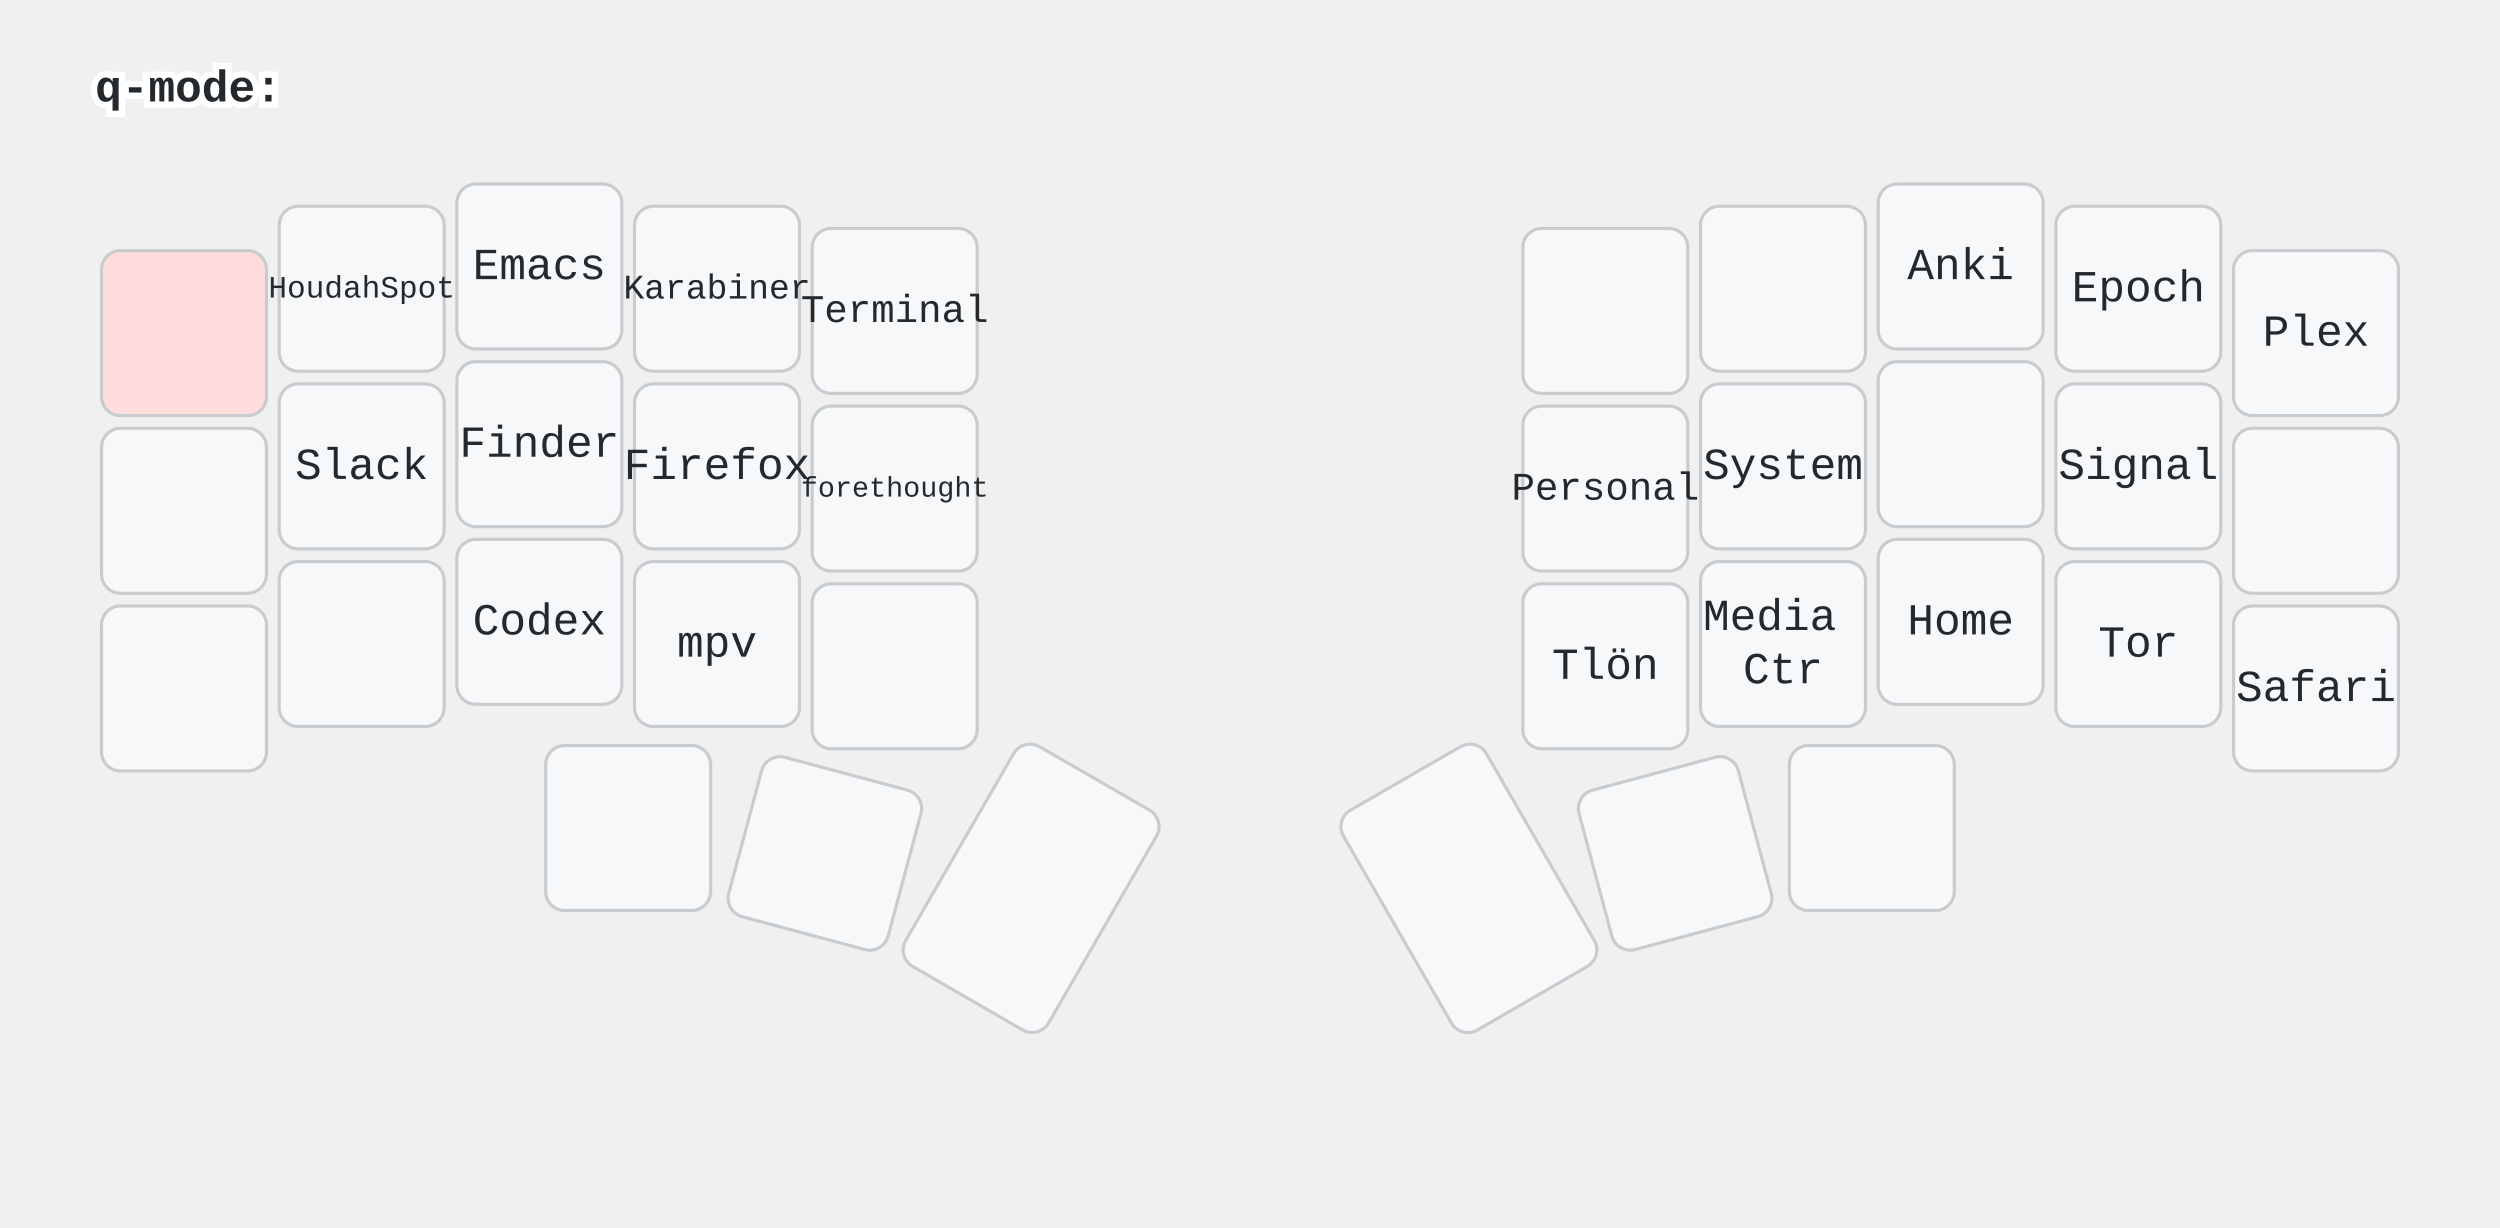
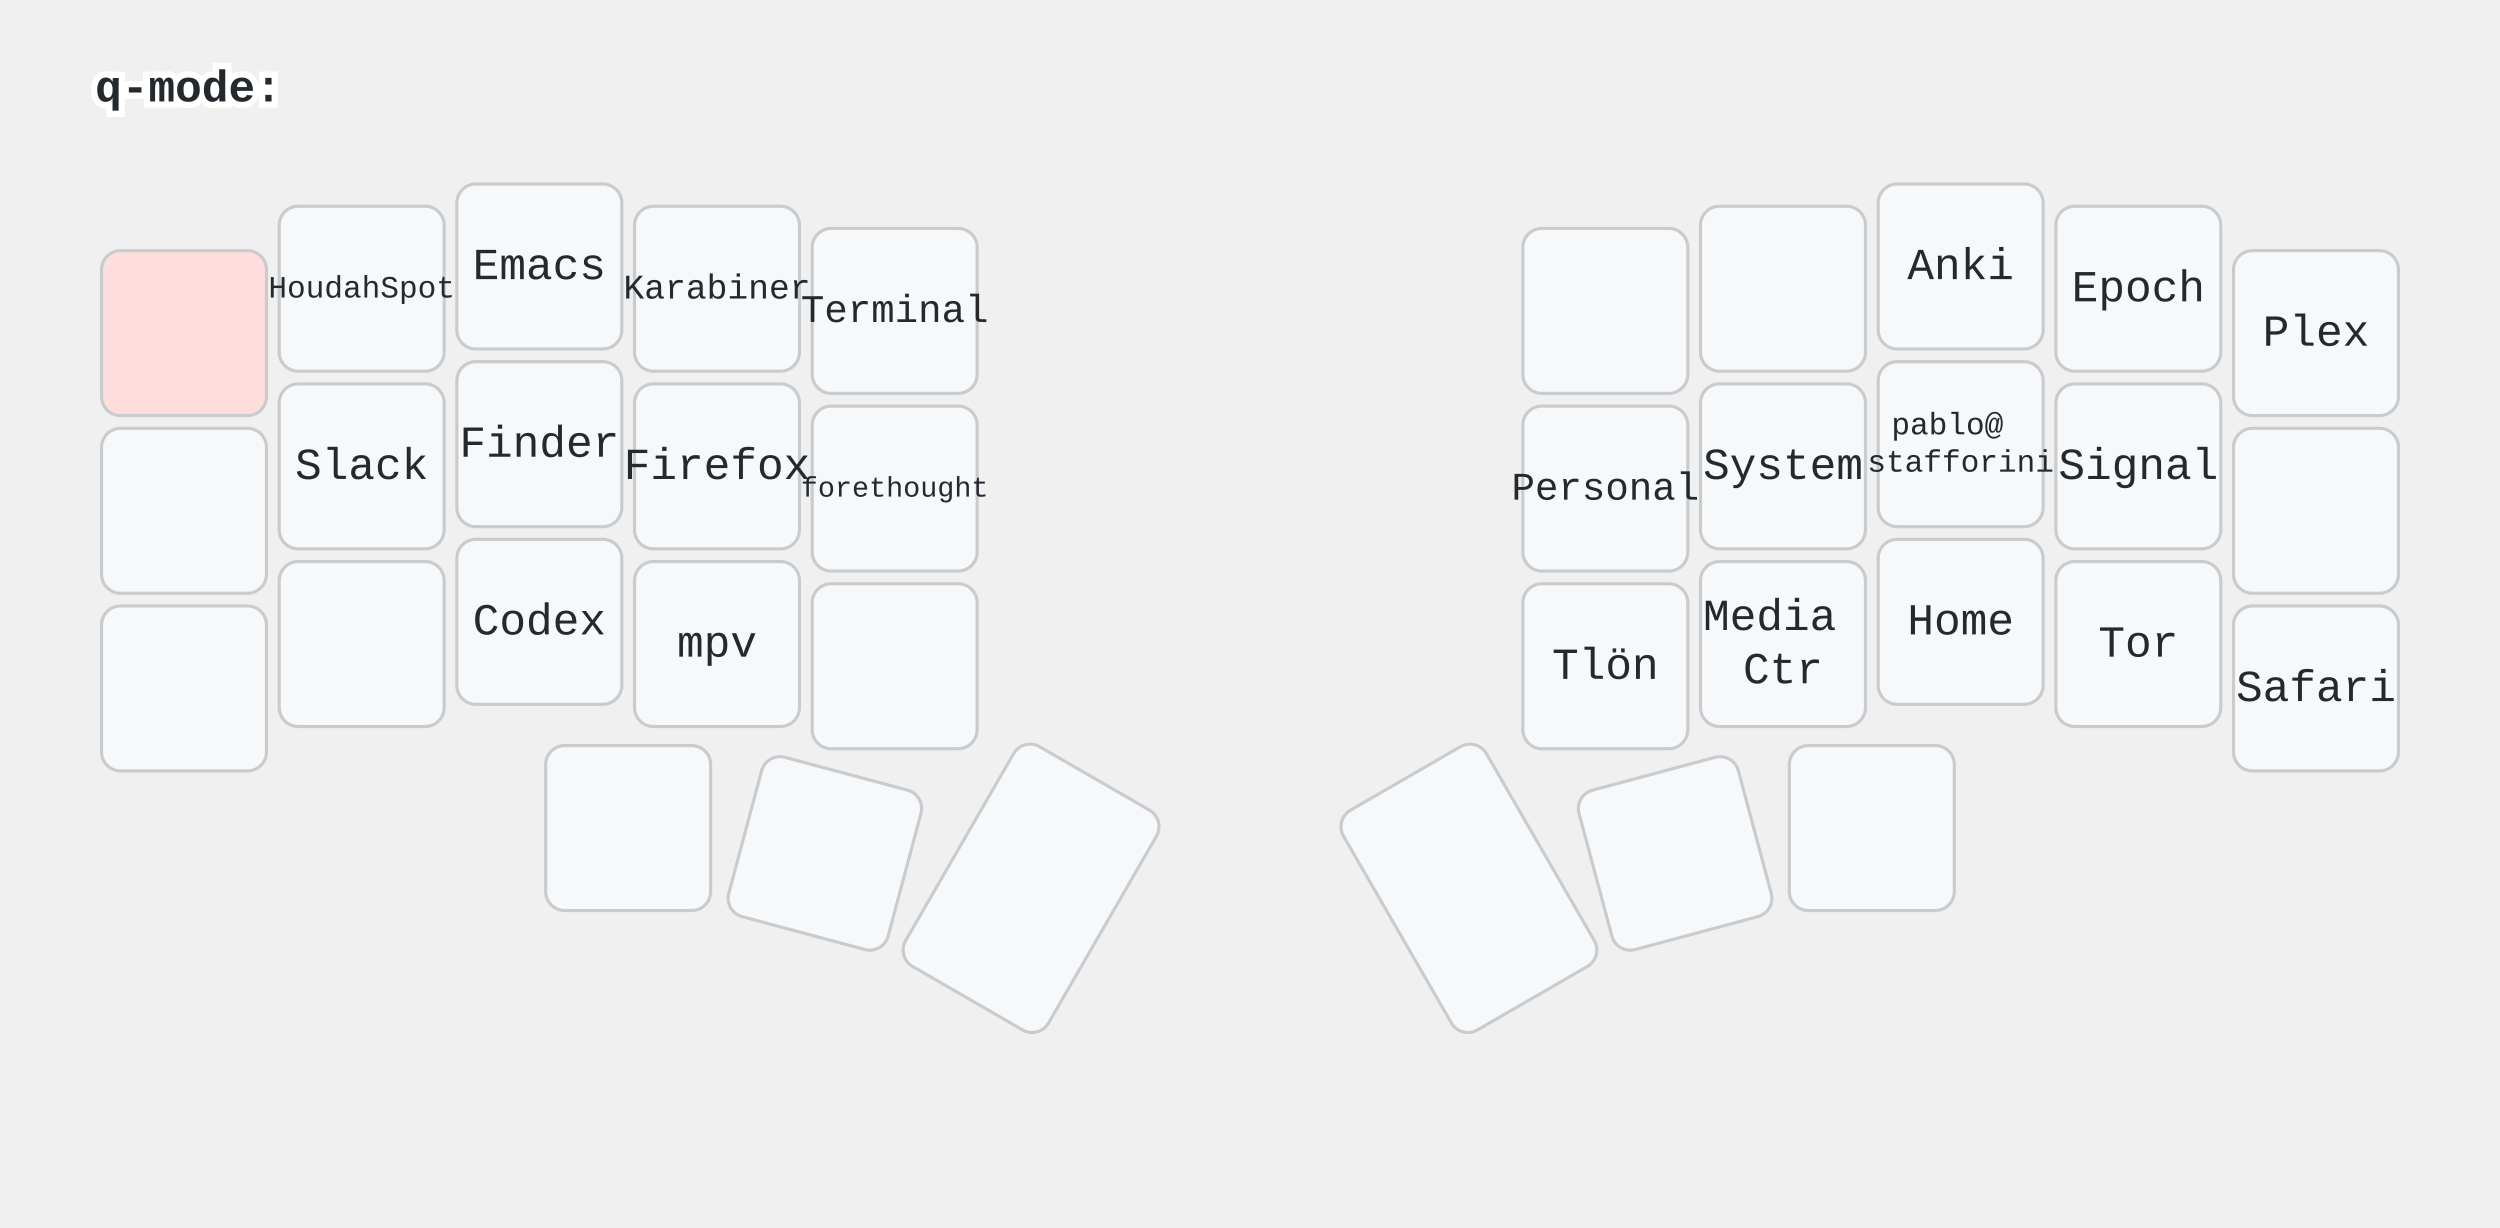
<svg xmlns="http://www.w3.org/2000/svg" width="788" height="387" viewBox="0 0 788 387" class="keymap">
  <style>/* inherit to force styles through use tags */
svg path {
    fill: inherit;
}

/* font and background color specifications */
svg.keymap {
    font-family: SFMono-Regular,Consolas,Liberation Mono,Menlo,monospace;
    font-size: 14px;
    font-kerning: normal;
    text-rendering: optimizeLegibility;
    fill: #24292e;
}

/* default key styling */
rect.key {
    fill: #f6f8fa;
}

rect.key, rect.combo {
    stroke: #c9cccf;
    stroke-width: 1;
}

/* default key side styling, only used is draw_key_sides is set */
rect.side {
    filter: brightness(90%);
}

/* color accent for combo boxes */
rect.combo, rect.combo-separate {
    fill: #cdf;
}

/* color accent for held keys */
rect.held, rect.combo.held {
    fill: #fdd;
}

/* color accent for ghost (optional) keys */
rect.ghost, rect.combo.ghost {
    stroke-dasharray: 4, 4;
    stroke-width: 2;
}

text {
    text-anchor: middle;
    dominant-baseline: middle;
}

/* styling for layer labels */
text.label {
    font-weight: bold;
    text-anchor: start;
    stroke: white;
    stroke-width: 4;
    paint-order: stroke;
}

/* styling for optional footer */
text.footer {
    text-anchor: end;
    dominant-baseline: auto;
    stroke: white;
    stroke-width: 4;
    paint-order: stroke;
}

/* styling for combo tap, and key non-tap label text */
text.combo, text.hold, text.shifted, text.left, text.right {
    font-size: 11px;
}

text.hold {
    text-anchor: middle;
    dominant-baseline: auto;
}

text.shifted {
    text-anchor: middle;
    dominant-baseline: hanging;
}

text.left {
    text-anchor: start;
}

text.right {
    text-anchor: end;
}

text.layer-activator {
    text-decoration: underline;
}

/* styling for hold/shifted label text in combo box */
text.combo.hold, text.combo.shifted, text.combo.left, text.combo.right {
    font-size: 8px;
}

/* lighter symbol for transparent keys */
text.trans {
    fill: #7b7e81;
}

/* styling for combo dendrons */
path.combo {
    stroke-width: 1;
    stroke: gray;
    fill: none;
}

/* Start Tabler Icons Cleanup */
/* cannot use height/width with glyphs */
.icon-tabler &gt; path {
    fill: inherit;
    stroke: inherit;
    stroke-width: 2;
}
/* hide tabler's default box */
.icon-tabler &gt; path[stroke="none"][fill="none"] {
    visibility: hidden;
}
/* End Tabler Icons Cleanup */
</style>
  <g transform="translate(30, 0)" class="layer-q-mode">
    <text x="0" y="28" class="label" id="q-mode">q-mode:</text>
    <g transform="translate(0, 56)">
      <g transform="translate(28, 49)" class="key held keypos-0">
        <rect rx="6" ry="6" x="-26" y="-26" width="52" height="52" class="key held" />
      </g>
      <g transform="translate(84, 35)" class="key keypos-1">
        <rect rx="6" ry="6" x="-26" y="-26" width="52" height="52" class="key" />
        <text x="0" y="0" class="key tap">
          <tspan style="font-size: 70%">HoudahSpot</tspan>
        </text>
      </g>
      <g transform="translate(140, 28)" class="key keypos-2">
        <rect rx="6" ry="6" x="-26" y="-26" width="52" height="52" class="key" />
        <text x="0" y="0" class="key tap">Emacs</text>
      </g>
      <g transform="translate(196, 35)" class="key keypos-3">
        <rect rx="6" ry="6" x="-26" y="-26" width="52" height="52" class="key" />
        <text x="0" y="0" class="key tap">
          <tspan style="font-size: 78%">Karabiner</tspan>
        </text>
      </g>
      <g transform="translate(252, 42)" class="key keypos-4">
        <rect rx="6" ry="6" x="-26" y="-26" width="52" height="52" class="key" />
        <text x="0" y="0" class="key tap">
          <tspan style="font-size: 88%">Terminal</tspan>
        </text>
      </g>
      <g transform="translate(476, 42)" class="key keypos-5">
        <rect rx="6" ry="6" x="-26" y="-26" width="52" height="52" class="key" />
      </g>
      <g transform="translate(532, 35)" class="key keypos-6">
        <rect rx="6" ry="6" x="-26" y="-26" width="52" height="52" class="key" />
      </g>
      <g transform="translate(588, 28)" class="key keypos-7">
        <rect rx="6" ry="6" x="-26" y="-26" width="52" height="52" class="key" />
        <text x="0" y="0" class="key tap">Anki</text>
      </g>
      <g transform="translate(644, 35)" class="key keypos-8">
        <rect rx="6" ry="6" x="-26" y="-26" width="52" height="52" class="key" />
        <text x="0" y="0" class="key tap">Epoch</text>
      </g>
      <g transform="translate(700, 49)" class="key keypos-9">
        <rect rx="6" ry="6" x="-26" y="-26" width="52" height="52" class="key" />
        <text x="0" y="0" class="key tap">Plex</text>
      </g>
      <g transform="translate(28, 105)" class="key keypos-10">
        <rect rx="6" ry="6" x="-26" y="-26" width="52" height="52" class="key" />
      </g>
      <g transform="translate(84, 91)" class="key keypos-11">
        <rect rx="6" ry="6" x="-26" y="-26" width="52" height="52" class="key" />
        <text x="0" y="0" class="key tap">Slack</text>
      </g>
      <g transform="translate(140, 84)" class="key keypos-12">
        <rect rx="6" ry="6" x="-26" y="-26" width="52" height="52" class="key" />
        <text x="0" y="0" class="key tap">Finder</text>
      </g>
      <g transform="translate(196, 91)" class="key keypos-13">
        <rect rx="6" ry="6" x="-26" y="-26" width="52" height="52" class="key" />
        <text x="0" y="0" class="key tap">Firefox</text>
      </g>
      <g transform="translate(252, 98)" class="key keypos-14">
        <rect rx="6" ry="6" x="-26" y="-26" width="52" height="52" class="key" />
        <text x="0" y="0" class="key tap">
          <tspan style="font-size: 64%">forethought</tspan>
        </text>
      </g>
      <g transform="translate(476, 98)" class="key keypos-15">
        <rect rx="6" ry="6" x="-26" y="-26" width="52" height="52" class="key" />
        <text x="0" y="0" class="key tap">
          <tspan style="font-size: 88%">Personal</tspan>
        </text>
      </g>
      <g transform="translate(532, 91)" class="key keypos-16">
        <rect rx="6" ry="6" x="-26" y="-26" width="52" height="52" class="key" />
        <text x="0" y="0" class="key tap">System</text>
      </g>
      <g transform="translate(588, 84)" class="key keypos-17">
        <rect rx="6" ry="6" x="-26" y="-26" width="52" height="52" class="key" />
+         <text x="0" y="0" class="key tap">
+           <tspan x="0" dy="-0.6em" style="font-size: 70%">pablo@</tspan>
+           <tspan x="0" dy="1.2em" style="font-size: 70%">stafforini</tspan>
+         </text>
      </g>
      <g transform="translate(644, 91)" class="key keypos-18">
        <rect rx="6" ry="6" x="-26" y="-26" width="52" height="52" class="key" />
        <text x="0" y="0" class="key tap">Signal</text>
      </g>
      <g transform="translate(700, 105)" class="key keypos-19">
        <rect rx="6" ry="6" x="-26" y="-26" width="52" height="52" class="key" />
      </g>
      <g transform="translate(28, 161)" class="key keypos-20">
        <rect rx="6" ry="6" x="-26" y="-26" width="52" height="52" class="key" />
      </g>
      <g transform="translate(84, 147)" class="key keypos-21">
        <rect rx="6" ry="6" x="-26" y="-26" width="52" height="52" class="key" />
      </g>
      <g transform="translate(140, 140)" class="key keypos-22">
        <rect rx="6" ry="6" x="-26" y="-26" width="52" height="52" class="key" />
        <text x="0" y="0" class="key tap">Codex</text>
      </g>
      <g transform="translate(196, 147)" class="key keypos-23">
        <rect rx="6" ry="6" x="-26" y="-26" width="52" height="52" class="key" />
        <text x="0" y="0" class="key tap">mpv</text>
      </g>
      <g transform="translate(252, 154)" class="key keypos-24">
        <rect rx="6" ry="6" x="-26" y="-26" width="52" height="52" class="key" />
      </g>
      <g transform="translate(476, 154)" class="key keypos-25">
        <rect rx="6" ry="6" x="-26" y="-26" width="52" height="52" class="key" />
        <text x="0" y="0" class="key tap">Tlön</text>
      </g>
      <g transform="translate(532, 147)" class="key keypos-26">
        <rect rx="6" ry="6" x="-26" y="-26" width="52" height="52" class="key" />
        <text x="0" y="0" class="key tap">
          <tspan x="0" dy="-0.6em">Media</tspan>
          <tspan x="0" dy="1.2em">Ctr</tspan>
        </text>
      </g>
      <g transform="translate(588, 140)" class="key keypos-27">
        <rect rx="6" ry="6" x="-26" y="-26" width="52" height="52" class="key" />
        <text x="0" y="0" class="key tap">Home</text>
      </g>
      <g transform="translate(644, 147)" class="key keypos-28">
        <rect rx="6" ry="6" x="-26" y="-26" width="52" height="52" class="key" />
        <text x="0" y="0" class="key tap">Tor</text>
      </g>
      <g transform="translate(700, 161)" class="key keypos-29">
        <rect rx="6" ry="6" x="-26" y="-26" width="52" height="52" class="key" />
        <text x="0" y="0" class="key tap">Safari</text>
      </g>
      <g transform="translate(168, 205)" class="key keypos-30">
        <rect rx="6" ry="6" x="-26" y="-26" width="52" height="52" class="key" />
      </g>
      <g transform="translate(230, 213) rotate(15.0)" class="key keypos-31">
        <rect rx="6" ry="6" x="-26" y="-26" width="52" height="52" class="key" />
      </g>
      <g transform="translate(295, 224) rotate(30.0)" class="key keypos-32">
        <rect rx="6" ry="6" x="-26" y="-40" width="52" height="80" class="key" />
      </g>
      <g transform="translate(433, 224) rotate(-30.0)" class="key keypos-33">
        <rect rx="6" ry="6" x="-26" y="-40" width="52" height="80" class="key" />
      </g>
      <g transform="translate(498, 213) rotate(-15.0)" class="key keypos-34">
        <rect rx="6" ry="6" x="-26" y="-26" width="52" height="52" class="key" />
      </g>
      <g transform="translate(560, 205)" class="key keypos-35">
        <rect rx="6" ry="6" x="-26" y="-26" width="52" height="52" class="key" />
      </g>
    </g>
  </g>
</svg>
